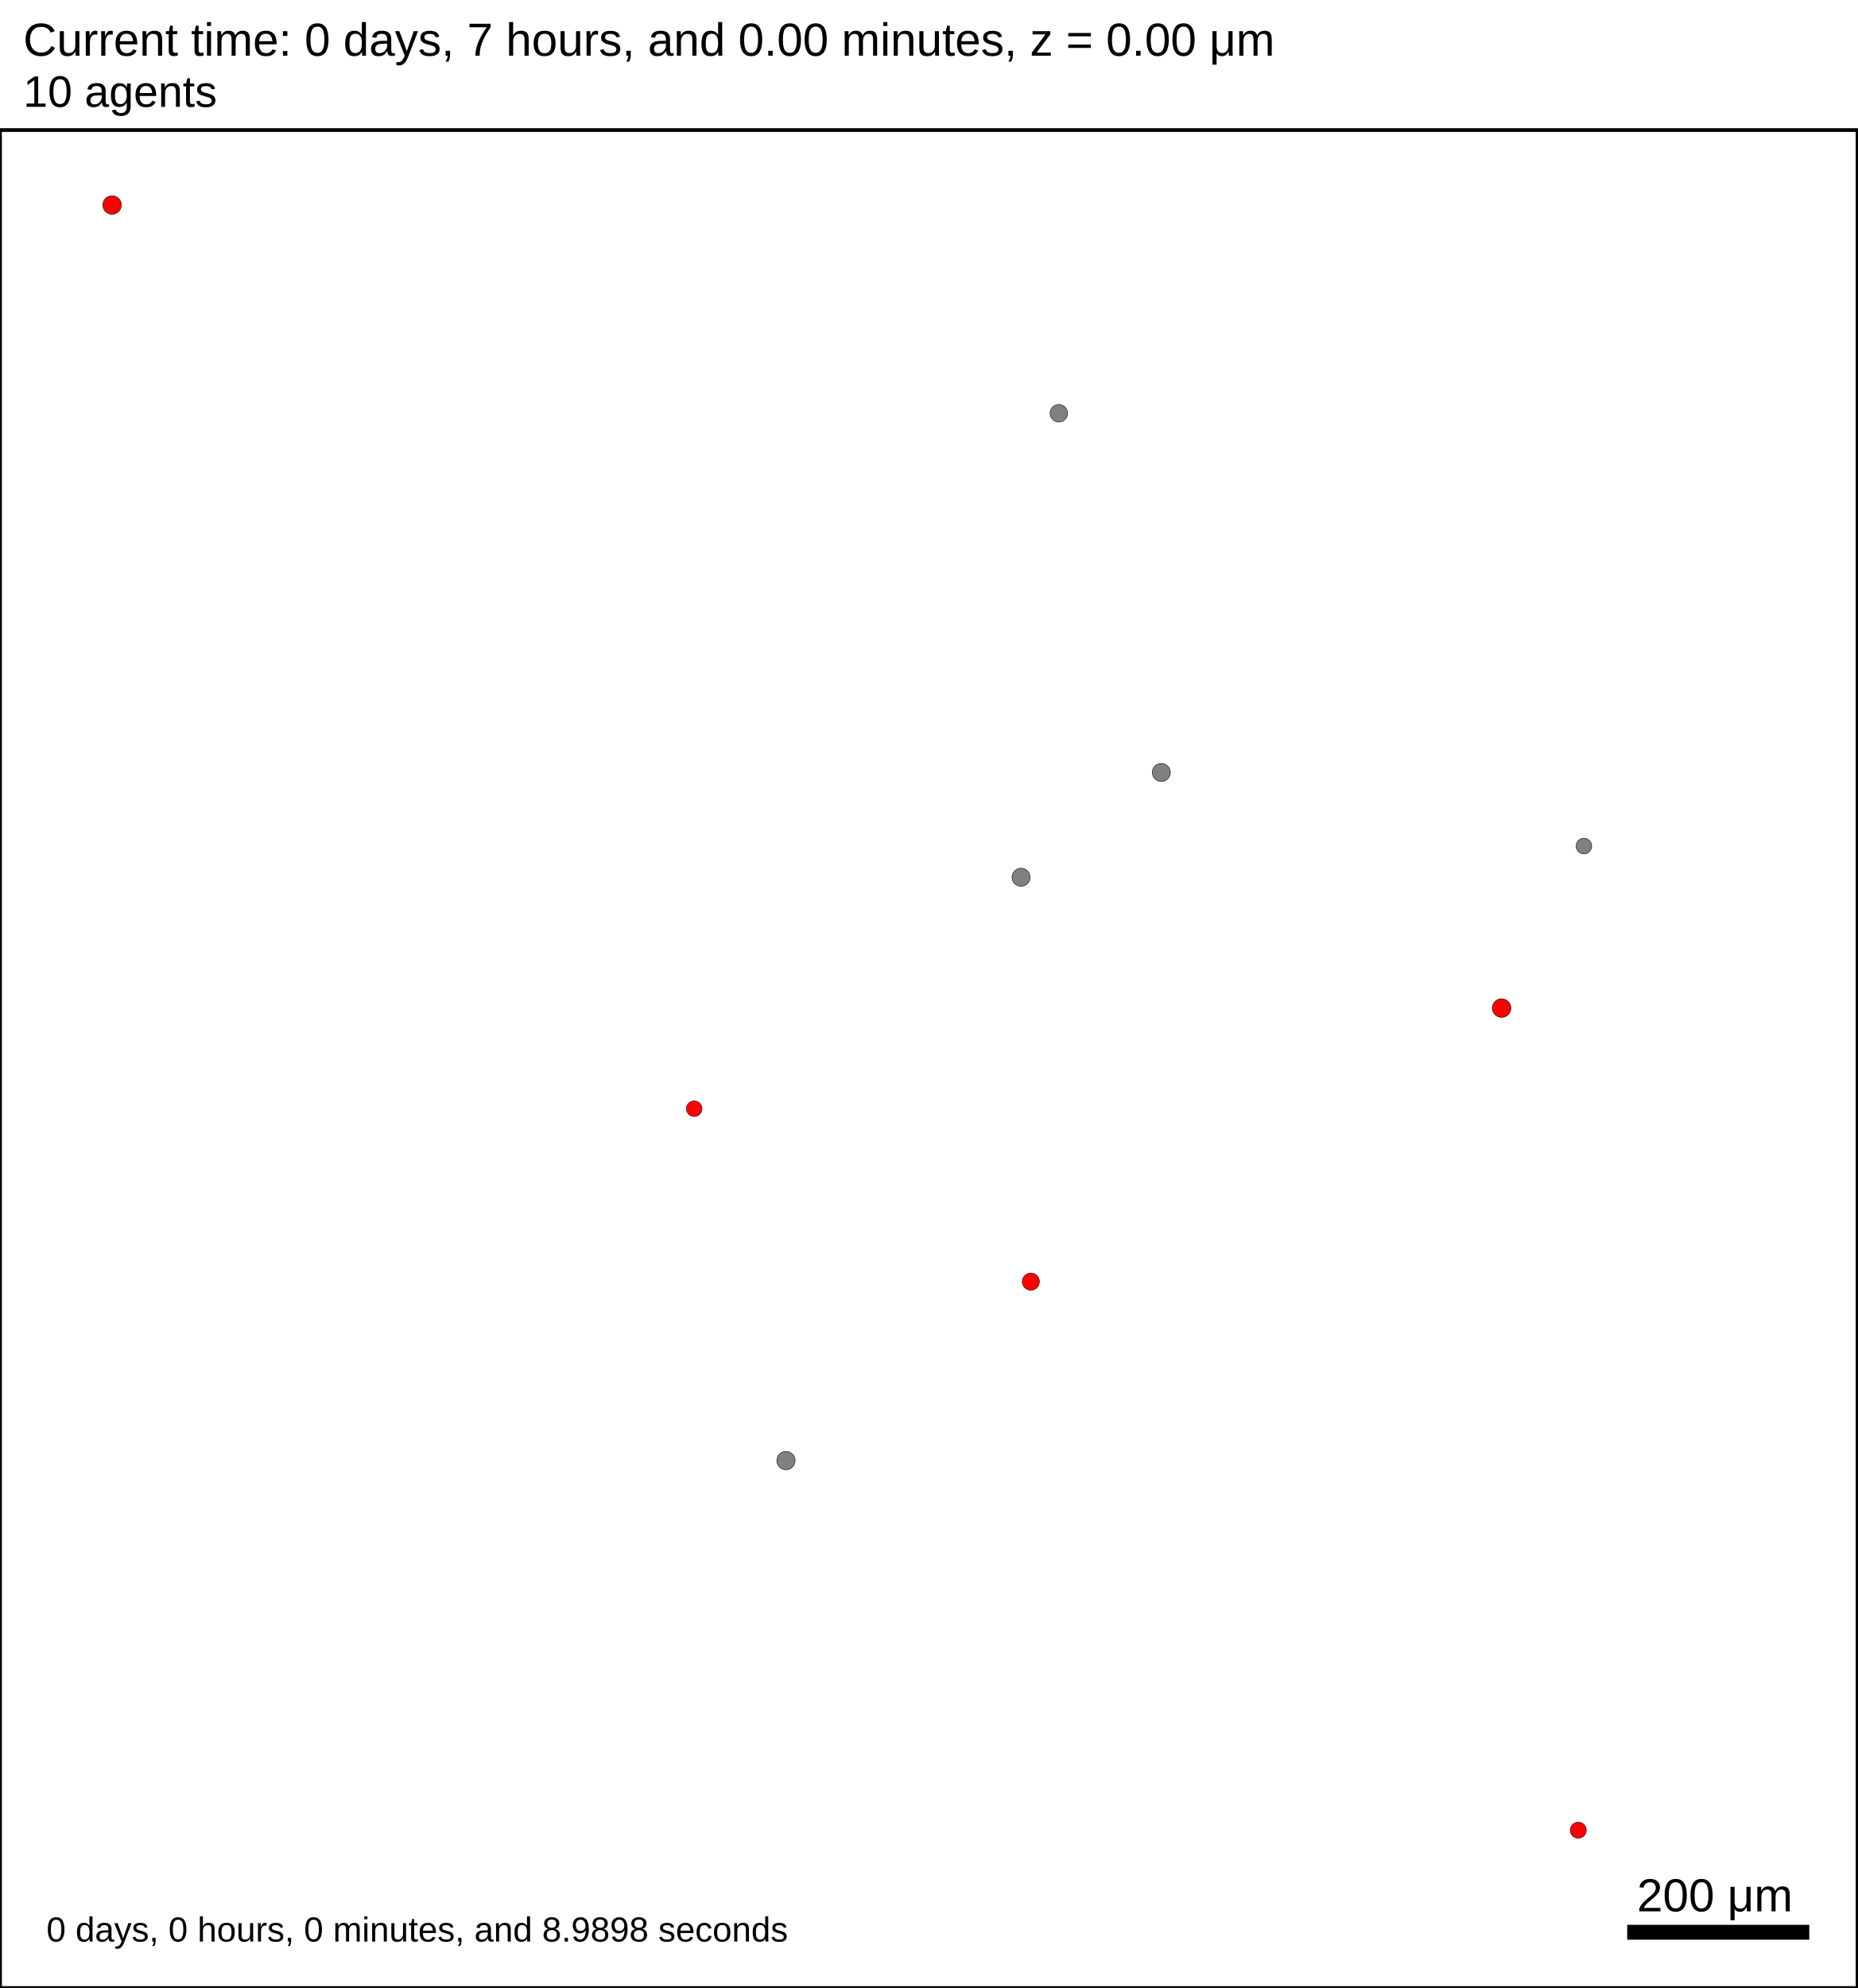
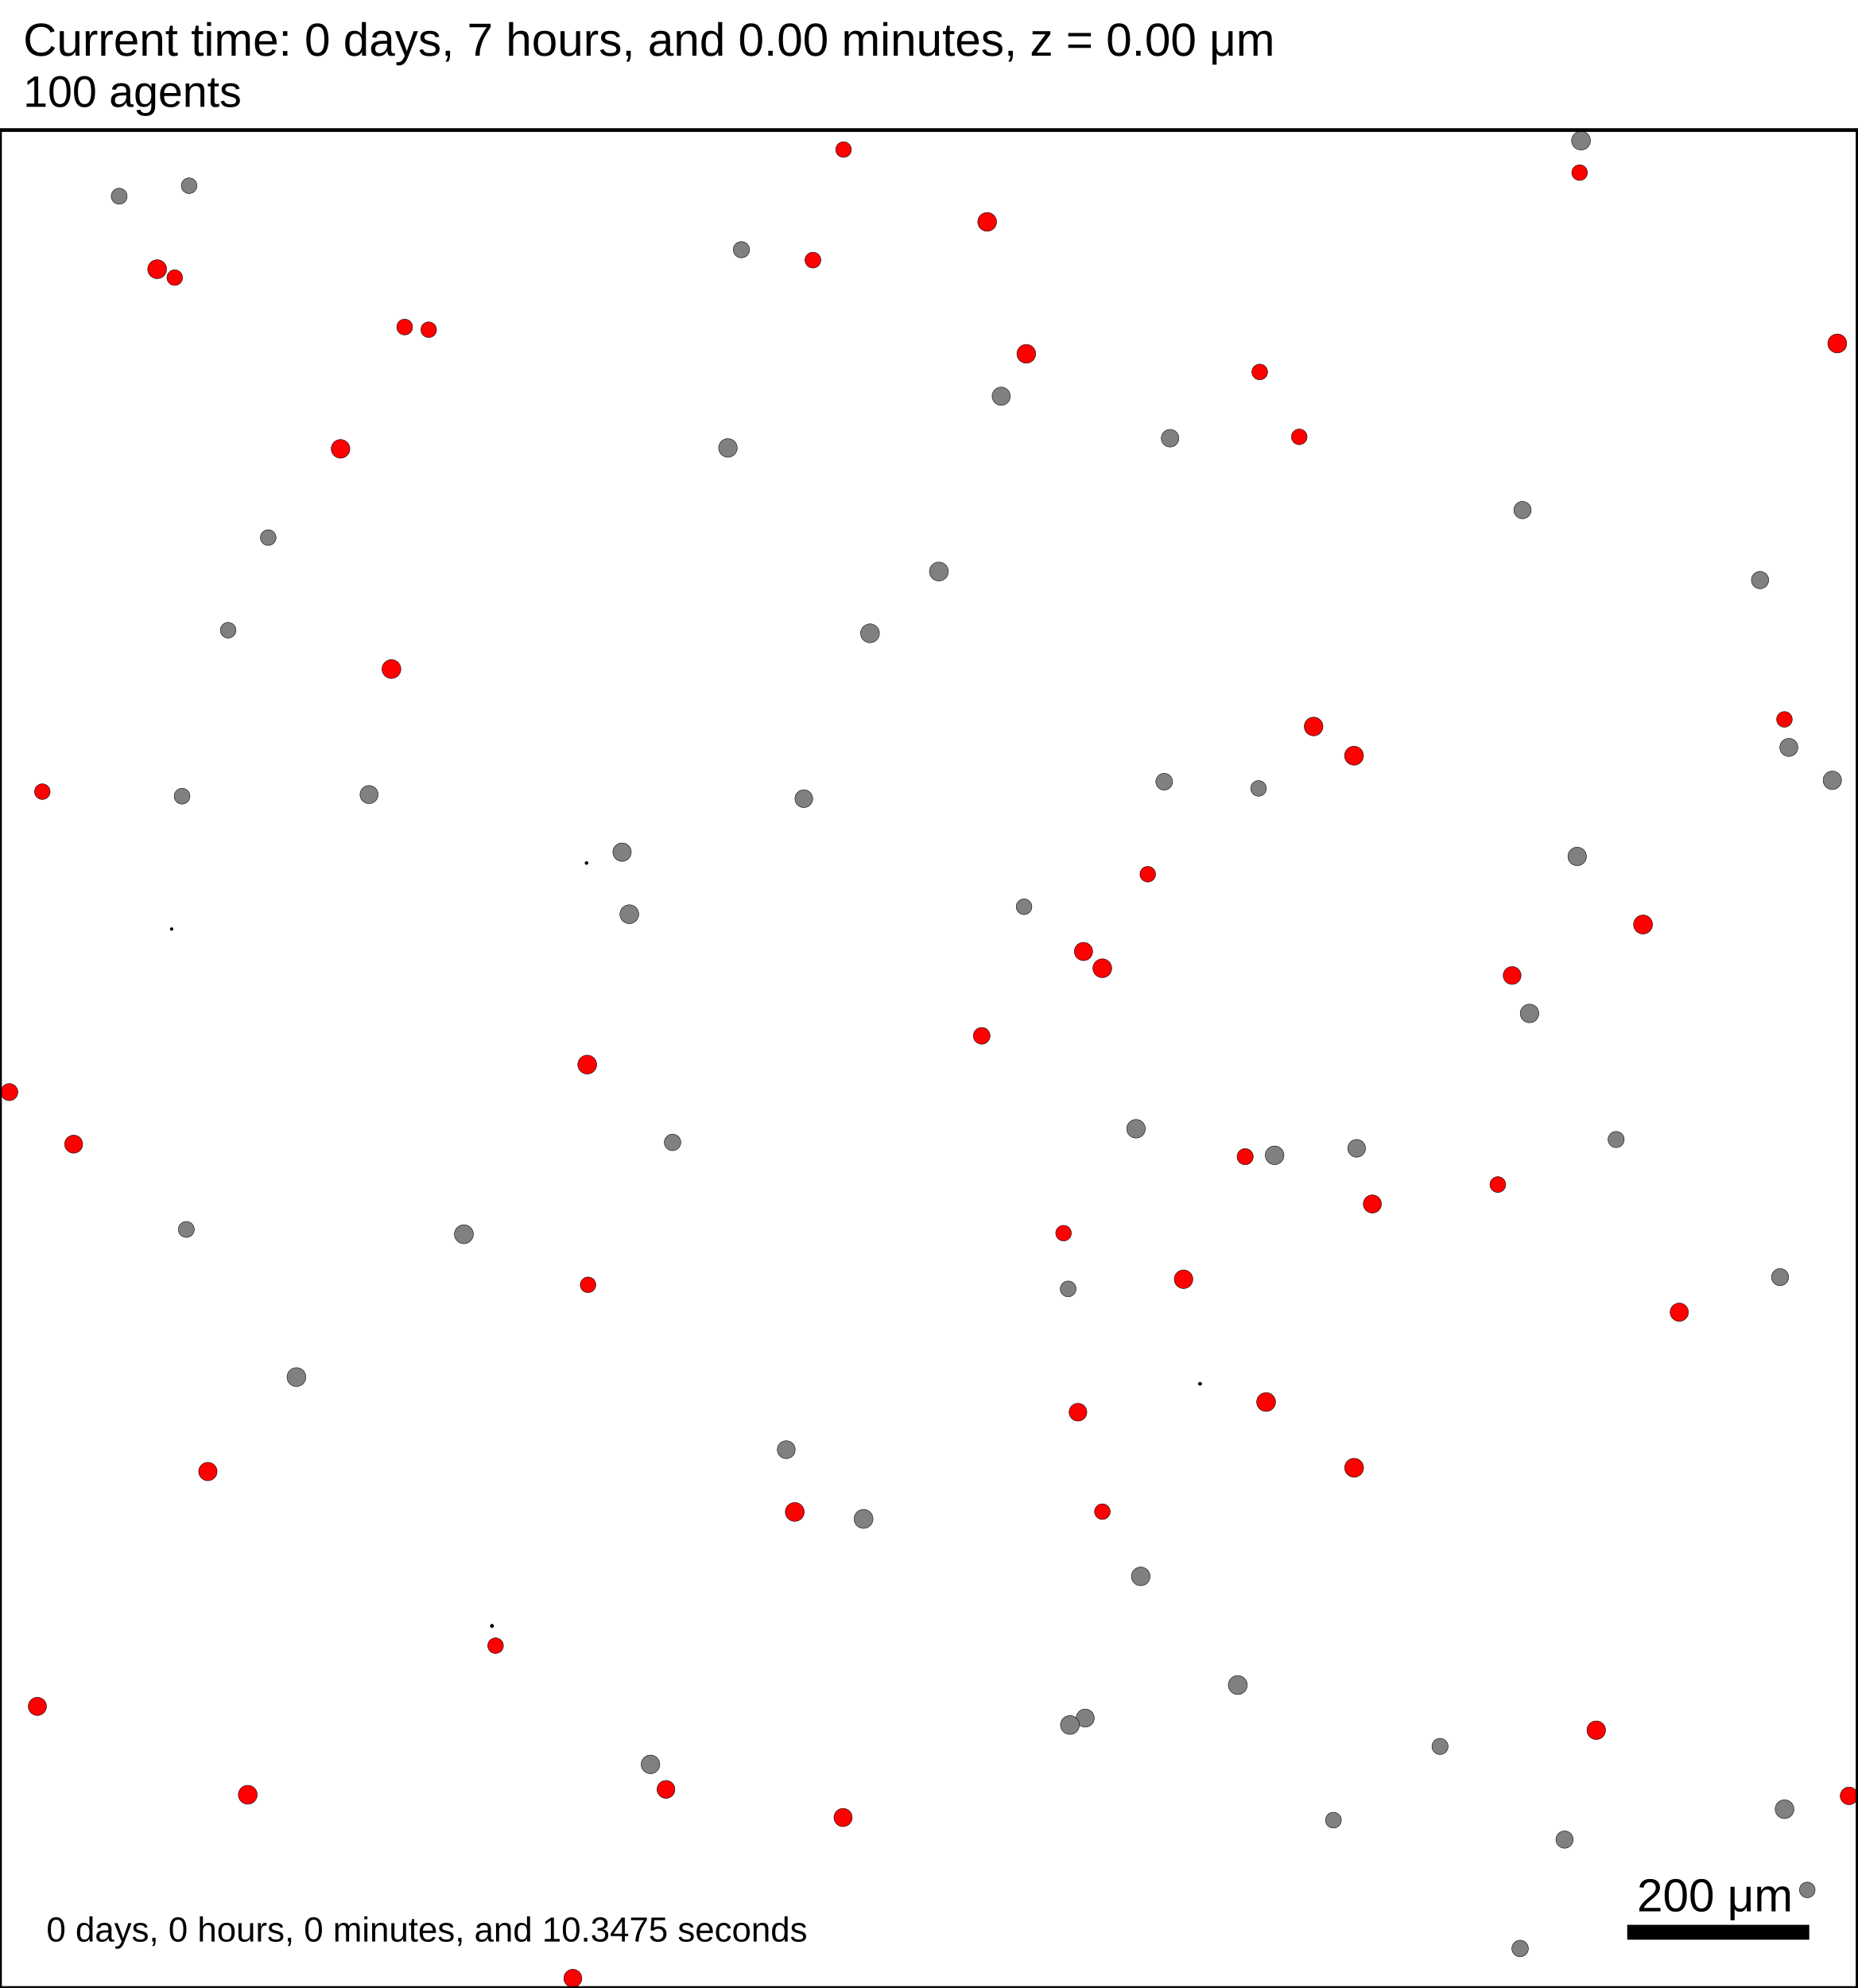
<svg xmlns="http://www.w3.org/2000/svg" version="1.1" width="2000" height="2140" id="svg2">
  <rect x="0" y="0" width="2000" height="2140" stroke-width="4" stroke="white" fill="white" />
  <text x="25" y="60" font-family="Arial" font-size="50" fill="black">
   Current time: 0 days, 7 hours, and 0.00 minutes, z = 0.00 μm
  </text>
  <text x="25" y="115" font-family="Arial" font-size="47.5" fill="black">
-    10 agents
+    100 agents
  </text>
  <g id="tissue" transform="translate(0,2140) scale(1,-1)">
    <g id="ECM">
  </g>
    <g id="cells">
      <g id="cell0">
-         <circle cx="1099.38" cy="1195.66" r="9.752" stroke-width="0.5" stroke="black" fill="grey" />
-         <circle cx="1099.38" cy="1195.66" r="5.923" stroke-width="0.5" stroke="grey" fill="grey" />
+         <circle cx="1102.59" cy="1163.91" r="8.413" stroke-width="0.5" stroke="black" fill="grey" />
+         <circle cx="1102.59" cy="1163.91" r="5.052" stroke-width="0.5" stroke="grey" fill="grey" />
      </g>
      <g id="cell1">
-         <circle cx="1705.36" cy="1229.26" r="8.413" stroke-width="0.5" stroke="black" fill="grey" />
-         <circle cx="1705.36" cy="1229.26" r="5.052" stroke-width="0.5" stroke="grey" fill="grey" />
+         <circle cx="1698.12" cy="1218.1" r="9.964" stroke-width="0.5" stroke="black" fill="grey" />
+         <circle cx="1698.12" cy="1218.1" r="6.045" stroke-width="0.5" stroke="grey" fill="grey" />
      </g>
      <g id="cell2">
-         <circle cx="1140" cy="1695.14" r="9.443" stroke-width="0.5" stroke="black" fill="grey" />
-         <circle cx="1140" cy="1695.14" r="5.74" stroke-width="0.5" stroke="grey" fill="grey" />
+         <circle cx="1077.99" cy="1713.48" r="9.799" stroke-width="0.5" stroke="black" fill="grey" />
+         <circle cx="1077.99" cy="1713.48" r="5.951" stroke-width="0.5" stroke="grey" fill="grey" />
      </g>
      <g id="cell3">
-         <circle cx="1250.39" cy="1308.48" r="9.752" stroke-width="0.5" stroke="black" fill="grey" />
-         <circle cx="1250.39" cy="1308.48" r="5.923" stroke-width="0.5" stroke="grey" fill="grey" />
+         <circle cx="1253.46" cy="1298.51" r="9.008" stroke-width="0.5" stroke="black" fill="grey" />
+         <circle cx="1253.46" cy="1298.51" r="5.468" stroke-width="0.5" stroke="grey" fill="grey" />
      </g>
      <g id="cell4">
-         <circle cx="846.233" cy="567.767" r="9.886" stroke-width="0.5" stroke="black" fill="grey" />
-         <circle cx="846.233" cy="567.767" r="6.001" stroke-width="0.5" stroke="grey" fill="grey" />
+         <circle cx="846.543" cy="579.485" r="9.622" stroke-width="0.5" stroke="black" fill="grey" />
+         <circle cx="846.543" cy="579.485" r="5.847" stroke-width="0.5" stroke="grey" fill="grey" />
      </g>
      <g id="cell5">
-         <circle cx="120.669" cy="1919.31" r="10" stroke-width="0.5" stroke="black" fill="red" />
-         <circle cx="120.669" cy="1919.31" r="6.065" stroke-width="0.5" stroke="red" fill="red" />
+         <circle cx="128.319" cy="1928.77" r="8.579" stroke-width="0.5" stroke="black" fill="grey" />
+         <circle cx="128.319" cy="1928.77" r="5.175" stroke-width="0.5" stroke="grey" fill="grey" />
      </g>
      <g id="cell6">
-         <circle cx="747.417" cy="946.508" r="8.413" stroke-width="0.5" stroke="black" fill="red" />
-         <circle cx="747.417" cy="946.508" r="5.052" stroke-width="0.5" stroke="red" fill="red" />
+         <circle cx="724.133" cy="910.256" r="8.888" stroke-width="0.5" stroke="black" fill="grey" />
+         <circle cx="724.133" cy="910.256" r="5.39" stroke-width="0.5" stroke="grey" fill="grey" />
      </g>
      <g id="cell7">
-         <circle cx="1616.74" cy="1054.85" r="10.034" stroke-width="0.5" stroke="black" fill="red" />
-         <circle cx="1616.74" cy="1054.85" r="6.084" stroke-width="0.5" stroke="red" fill="red" />
+         <circle cx="1646.84" cy="1049.07" r="10" stroke-width="0.5" stroke="black" fill="grey" />
+         <circle cx="1646.84" cy="1049.07" r="6.065" stroke-width="0.5" stroke="grey" fill="grey" />
      </g>
      <g id="cell8">
-         <circle cx="1109.9" cy="760.345" r="9.237" stroke-width="0.5" stroke="black" fill="red" />
-         <circle cx="1109.9" cy="760.345" r="5.613" stroke-width="0.5" stroke="red" fill="red" />
+         <circle cx="1150.08" cy="752.562" r="8.483" stroke-width="0.5" stroke="black" fill="grey" />
+         <circle cx="1150.08" cy="752.562" r="5.103" stroke-width="0.5" stroke="grey" fill="grey" />
      </g>
      <g id="cell9">
-         <circle cx="1699.31" cy="169.882" r="8.651" stroke-width="0.5" stroke="black" fill="red" />
-         <circle cx="1699.31" cy="169.882" r="5.227" stroke-width="0.5" stroke="red" fill="red" />
+         <circle cx="1684.53" cy="159.764" r="9.273" stroke-width="0.5" stroke="black" fill="grey" />
+         <circle cx="1684.53" cy="159.764" r="5.636" stroke-width="0.5" stroke="grey" fill="grey" />
+       </g>
+       <g id="cell10">
+         <circle cx="196.03" cy="1282.92" r="8.483" stroke-width="0.5" stroke="black" fill="grey" />
+         <circle cx="196.03" cy="1282.92" r="5.103" stroke-width="0.5" stroke="grey" fill="grey" />
+       </g>
+       <g id="cell11">
+         <circle cx="783.734" cy="1657.81" r="10" stroke-width="0.5" stroke="black" fill="grey" />
+         <circle cx="783.734" cy="1657.81" r="6.065" stroke-width="0.5" stroke="grey" fill="grey" />
+       </g>
+       <g id="cell12">
+         <circle cx="1550.46" cy="260.035" r="8.689" stroke-width="0.5" stroke="black" fill="grey" />
+         <circle cx="1550.46" cy="260.035" r="5.254" stroke-width="0.5" stroke="grey" fill="grey" />
+       </g>
+       <g id="cell13">
+         <circle cx="1702.27" cy="1988.64" r="10.151" stroke-width="0.5" stroke="black" fill="grey" />
+         <circle cx="1702.27" cy="1988.64" r="6.148" stroke-width="0.5" stroke="grey" fill="grey" />
+       </g>
+       <g id="cell14">
+         <circle cx="1639.24" cy="1590.95" r="9.308" stroke-width="0.5" stroke="black" fill="grey" />
+         <circle cx="1639.24" cy="1590.95" r="5.657" stroke-width="0.5" stroke="grey" fill="grey" />
+       </g>
+       <g id="cell15">
+         <circle cx="1010.88" cy="1524.78" r="10.163" stroke-width="0.5" stroke="black" fill="grey" />
+         <circle cx="1010.88" cy="1524.78" r="6.155" stroke-width="0.5" stroke="grey" fill="grey" />
+       </g>
+       <g id="cell16">
+         <circle cx="245.63" cy="1461.58" r="8.413" stroke-width="0.5" stroke="black" fill="grey" />
+         <circle cx="245.63" cy="1461.58" r="5.052" stroke-width="0.5" stroke="grey" fill="grey" />
+       </g>
+       <g id="cell17">
+         <circle cx="1168.43" cy="290.557" r="9.727" stroke-width="0.5" stroke="black" fill="grey" />
+         <circle cx="1168.43" cy="290.557" r="5.909" stroke-width="0.5" stroke="grey" fill="grey" />
+       </g>
+       <g id="cell18">
+         <circle cx="1895" cy="1515.58" r="9.308" stroke-width="0.5" stroke="black" fill="grey" />
+         <circle cx="1895" cy="1515.58" r="5.657" stroke-width="0.5" stroke="grey" fill="grey" />
+       </g>
+       <g id="cell19">
+         <circle cx="200.605" cy="816.551" r="8.579" stroke-width="0.5" stroke="black" fill="grey" />
+         <circle cx="200.605" cy="816.551" r="5.175" stroke-width="0.5" stroke="grey" fill="grey" />
+       </g>
+       <g id="cell20">
+         <circle cx="529.729" cy="389.762" r="1.719" stroke-width="0.5" stroke="black" fill="grey" />
+         <circle cx="529.729" cy="389.762" r="1.682" stroke-width="0.5" stroke="black" fill="black" />
+       </g>
+       <g id="cell21">
+         <circle cx="1460.67" cy="903.862" r="9.536" stroke-width="0.5" stroke="black" fill="grey" />
+         <circle cx="1460.67" cy="903.862" r="5.796" stroke-width="0.5" stroke="grey" fill="grey" />
+       </g>
+       <g id="cell22">
+         <circle cx="1151.97" cy="283.122" r="10.151" stroke-width="0.5" stroke="black" fill="grey" />
+         <circle cx="1151.97" cy="283.122" r="6.148" stroke-width="0.5" stroke="grey" fill="grey" />
+       </g>
+       <g id="cell23">
+         <circle cx="669.762" cy="1222.69" r="9.907" stroke-width="0.5" stroke="black" fill="grey" />
+         <circle cx="669.762" cy="1222.69" r="6.012" stroke-width="0.5" stroke="grey" fill="grey" />
+       </g>
+       <g id="cell24">
+         <circle cx="1228.2" cy="443.081" r="10.034" stroke-width="0.5" stroke="black" fill="grey" />
+         <circle cx="1228.2" cy="443.081" r="6.084" stroke-width="0.5" stroke="grey" fill="grey" />
+       </g>
+       <g id="cell25">
+         <circle cx="798.241" cy="1871.21" r="8.728" stroke-width="0.5" stroke="black" fill="grey" />
+         <circle cx="798.241" cy="1871.21" r="5.281" stroke-width="0.5" stroke="grey" fill="grey" />
+       </g>
+       <g id="cell26">
+         <circle cx="1372.34" cy="896.367" r="10.065" stroke-width="0.5" stroke="black" fill="grey" />
+         <circle cx="1372.34" cy="896.367" r="6.101" stroke-width="0.5" stroke="grey" fill="grey" />
+       </g>
+       <g id="cell27">
+         <circle cx="1223.14" cy="924.931" r="10.017" stroke-width="0.5" stroke="black" fill="grey" />
+         <circle cx="1223.14" cy="924.931" r="6.075" stroke-width="0.5" stroke="grey" fill="grey" />
+       </g>
+       <g id="cell28">
+         <circle cx="1435.68" cy="180.669" r="8.513" stroke-width="0.5" stroke="black" fill="grey" />
+         <circle cx="1435.68" cy="180.669" r="5.126" stroke-width="0.5" stroke="grey" fill="grey" />
+       </g>
+       <g id="cell29">
+         <circle cx="1926.03" cy="1335.45" r="9.727" stroke-width="0.5" stroke="black" fill="grey" />
+         <circle cx="1926.03" cy="1335.45" r="5.909" stroke-width="0.5" stroke="grey" fill="grey" />
+       </g>
+       <g id="cell30">
+         <circle cx="1332.71" cy="326.133" r="10.211" stroke-width="0.5" stroke="black" fill="grey" />
+         <circle cx="1332.71" cy="326.133" r="6.18" stroke-width="0.5" stroke="grey" fill="grey" />
+       </g>
+       <g id="cell31">
+         <circle cx="700.358" cy="240.733" r="10.017" stroke-width="0.5" stroke="black" fill="grey" />
+         <circle cx="700.358" cy="240.733" r="6.075" stroke-width="0.5" stroke="grey" fill="grey" />
+       </g>
+       <g id="cell32">
+         <circle cx="631.476" cy="1210.96" r="1.509" stroke-width="0.5" stroke="black" fill="grey" />
+         <circle cx="631.476" cy="1210.96" r="1.488" stroke-width="0.5" stroke="black" fill="black" />
+       </g>
+       <g id="cell33">
+         <circle cx="677.592" cy="1155.89" r="10.137" stroke-width="0.5" stroke="black" fill="grey" />
+         <circle cx="677.592" cy="1155.89" r="6.141" stroke-width="0.5" stroke="grey" fill="grey" />
+       </g>
+       <g id="cell34">
+         <circle cx="865.457" cy="1280.26" r="9.565" stroke-width="0.5" stroke="black" fill="grey" />
+         <circle cx="865.457" cy="1280.26" r="5.813" stroke-width="0.5" stroke="grey" fill="grey" />
+       </g>
+       <g id="cell35">
+         <circle cx="1921.39" cy="192.493" r="10.11" stroke-width="0.5" stroke="black" fill="grey" />
+         <circle cx="1921.39" cy="192.493" r="6.126" stroke-width="0.5" stroke="grey" fill="grey" />
+       </g>
+       <g id="cell36">
+         <circle cx="397.356" cy="1284.69" r="9.727" stroke-width="0.5" stroke="black" fill="grey" />
+         <circle cx="397.356" cy="1284.69" r="5.909" stroke-width="0.5" stroke="grey" fill="grey" />
+       </g>
+       <g id="cell37">
+         <circle cx="1972.83" cy="1300.04" r="9.907" stroke-width="0.5" stroke="black" fill="grey" />
+         <circle cx="1972.83" cy="1300.04" r="6.012" stroke-width="0.5" stroke="grey" fill="grey" />
+       </g>
+       <g id="cell38">
+         <circle cx="499.451" cy="811.375" r="10.188" stroke-width="0.5" stroke="black" fill="grey" />
+         <circle cx="499.451" cy="811.375" r="6.168" stroke-width="0.5" stroke="grey" fill="grey" />
+       </g>
+       <g id="cell39">
+         <circle cx="929.765" cy="504.968" r="10.2" stroke-width="0.5" stroke="black" fill="grey" />
+         <circle cx="929.765" cy="504.968" r="6.174" stroke-width="0.5" stroke="grey" fill="grey" />
+       </g>
+       <g id="cell40">
+         <circle cx="319.18" cy="657.615" r="10.163" stroke-width="0.5" stroke="black" fill="grey" />
+         <circle cx="319.18" cy="657.615" r="6.155" stroke-width="0.5" stroke="grey" fill="grey" />
+       </g>
+       <g id="cell41">
+         <circle cx="1355.05" cy="1291.34" r="8.413" stroke-width="0.5" stroke="black" fill="grey" />
+         <circle cx="1355.05" cy="1291.34" r="5.052" stroke-width="0.5" stroke="grey" fill="grey" />
+       </g>
+       <g id="cell42">
+         <circle cx="288.802" cy="1561.3" r="8.413" stroke-width="0.5" stroke="black" fill="grey" />
+         <circle cx="288.802" cy="1561.3" r="5.052" stroke-width="0.5" stroke="grey" fill="grey" />
+       </g>
+       <g id="cell43">
+         <circle cx="1916.57" cy="765.222" r="9.2" stroke-width="0.5" stroke="black" fill="grey" />
+         <circle cx="1916.57" cy="765.222" r="5.59" stroke-width="0.5" stroke="grey" fill="grey" />
+       </g>
+       <g id="cell44">
+         <circle cx="1636.68" cy="42.499" r="8.888" stroke-width="0.5" stroke="black" fill="grey" />
+         <circle cx="1636.68" cy="42.499" r="5.39" stroke-width="0.5" stroke="grey" fill="grey" />
+       </g>
+       <g id="cell45">
+         <circle cx="1259.8" cy="1668.27" r="9.474" stroke-width="0.5" stroke="black" fill="grey" />
+         <circle cx="1259.8" cy="1668.27" r="5.759" stroke-width="0.5" stroke="grey" fill="grey" />
+       </g>
+       <g id="cell46">
+         <circle cx="203.613" cy="1940.08" r="8.413" stroke-width="0.5" stroke="black" fill="grey" />
+         <circle cx="203.613" cy="1940.08" r="5.052" stroke-width="0.5" stroke="grey" fill="grey" />
+       </g>
+       <g id="cell47">
+         <circle cx="1740.06" cy="913.362" r="8.689" stroke-width="0.5" stroke="black" fill="grey" />
+         <circle cx="1740.06" cy="913.362" r="5.254" stroke-width="0.5" stroke="grey" fill="grey" />
+       </g>
+       <g id="cell48">
+         <circle cx="1945.86" cy="105.58" r="8.413" stroke-width="0.5" stroke="black" fill="grey" />
+         <circle cx="1945.86" cy="105.58" r="5.052" stroke-width="0.5" stroke="grey" fill="grey" />
+       </g>
+       <g id="cell49">
+         <circle cx="936.718" cy="1458.25" r="10.124" stroke-width="0.5" stroke="black" fill="grey" />
+         <circle cx="936.718" cy="1458.25" r="6.133" stroke-width="0.5" stroke="grey" fill="grey" />
+       </g>
+       <g id="cell50">
+         <circle cx="79.311" cy="908.376" r="9.727" stroke-width="0.5" stroke="black" fill="red" />
+         <circle cx="79.311" cy="908.376" r="5.909" stroke-width="0.5" stroke="red" fill="red" />
+       </g>
+       <g id="cell51">
+         <circle cx="1990.84" cy="206.818" r="9.505" stroke-width="0.5" stroke="black" fill="red" />
+         <circle cx="1990.84" cy="206.818" r="5.777" stroke-width="0.5" stroke="red" fill="red" />
+       </g>
+       <g id="cell52">
+         <circle cx="632.259" cy="994.006" r="10.163" stroke-width="0.5" stroke="black" fill="red" />
+         <circle cx="632.259" cy="994.006" r="6.155" stroke-width="0.5" stroke="red" fill="red" />
+       </g>
+       <g id="cell53">
+         <circle cx="1363.19" cy="630.771" r="10.176" stroke-width="0.5" stroke="black" fill="red" />
+         <circle cx="1363.19" cy="630.771" r="6.162" stroke-width="0.5" stroke="red" fill="red" />
+       </g>
+       <g id="cell54">
+         <circle cx="875.265" cy="1860.01" r="8.545" stroke-width="0.5" stroke="black" fill="red" />
+         <circle cx="875.265" cy="1860.01" r="5.149" stroke-width="0.5" stroke="red" fill="red" />
+       </g>
+       <g id="cell55">
+         <circle cx="421.457" cy="1419.8" r="10.163" stroke-width="0.5" stroke="black" fill="red" />
+         <circle cx="421.457" cy="1419.8" r="6.155" stroke-width="0.5" stroke="red" fill="red" />
+       </g>
+       <g id="cell56">
+         <circle cx="1105" cy="1759.13" r="10.124" stroke-width="0.5" stroke="black" fill="red" />
+         <circle cx="1105" cy="1759.13" r="6.133" stroke-width="0.5" stroke="red" fill="red" />
+       </g>
+       <g id="cell57">
+         <circle cx="1056.99" cy="1024.97" r="9.008" stroke-width="0.5" stroke="black" fill="red" />
+         <circle cx="1056.99" cy="1024.97" r="5.468" stroke-width="0.5" stroke="red" fill="red" />
+       </g>
+       <g id="cell58">
+         <circle cx="188.135" cy="1841.15" r="8.413" stroke-width="0.5" stroke="black" fill="red" />
+         <circle cx="188.135" cy="1841.15" r="5.052" stroke-width="0.5" stroke="red" fill="red" />
+       </g>
+       <g id="cell59">
+         <circle cx="169.223" cy="1850.22" r="10.176" stroke-width="0.5" stroke="black" fill="red" />
+         <circle cx="169.223" cy="1850.22" r="6.162" stroke-width="0.5" stroke="red" fill="red" />
+       </g>
+       <g id="cell60">
+         <circle cx="616.768" cy="10.443" r="9.702" stroke-width="0.5" stroke="black" fill="red" />
+         <circle cx="616.768" cy="10.443" r="5.894" stroke-width="0.5" stroke="red" fill="red" />
+       </g>
+       <g id="cell61">
+         <circle cx="1718.65" cy="277.487" r="10.017" stroke-width="0.5" stroke="black" fill="red" />
+         <circle cx="1718.65" cy="277.487" r="6.075" stroke-width="0.5" stroke="red" fill="red" />
+       </g>
+       <g id="cell62">
+         <circle cx="1398.89" cy="1669.73" r="8.413" stroke-width="0.5" stroke="black" fill="red" />
+         <circle cx="1398.89" cy="1669.73" r="5.052" stroke-width="0.5" stroke="red" fill="red" />
+       </g>
+       <g id="cell63">
+         <circle cx="533.587" cy="368.487" r="8.413" stroke-width="0.5" stroke="black" fill="red" />
+         <circle cx="533.587" cy="368.487" r="5.052" stroke-width="0.5" stroke="red" fill="red" />
+       </g>
+       <g id="cell64">
+         <circle cx="1166.58" cy="1115.78" r="9.844" stroke-width="0.5" stroke="black" fill="red" />
+         <circle cx="1166.58" cy="1115.78" r="5.977" stroke-width="0.5" stroke="red" fill="red" />
+       </g>
+       <g id="cell65">
+         <circle cx="366.685" cy="1656.84" r="10.05" stroke-width="0.5" stroke="black" fill="red" />
+         <circle cx="366.685" cy="1656.84" r="6.093" stroke-width="0.5" stroke="red" fill="red" />
+       </g>
+       <g id="cell66">
+         <circle cx="40.251" cy="303.15" r="9.799" stroke-width="0.5" stroke="black" fill="red" />
+         <circle cx="40.251" cy="303.15" r="5.951" stroke-width="0.5" stroke="red" fill="red" />
+       </g>
+       <g id="cell67">
+         <circle cx="1186.89" cy="512.783" r="8.413" stroke-width="0.5" stroke="black" fill="red" />
+         <circle cx="1186.89" cy="512.783" r="5.052" stroke-width="0.5" stroke="red" fill="red" />
+       </g>
+       <g id="cell68">
+         <circle cx="1457.94" cy="560.023" r="10.2" stroke-width="0.5" stroke="black" fill="red" />
+         <circle cx="1457.94" cy="560.023" r="6.174" stroke-width="0.5" stroke="red" fill="red" />
+       </g>
+       <g id="cell69">
+         <circle cx="855.723" cy="512.454" r="10.176" stroke-width="0.5" stroke="black" fill="red" />
+         <circle cx="855.723" cy="512.454" r="6.162" stroke-width="0.5" stroke="red" fill="red" />
+       </g>
+       <g id="cell70">
+         <circle cx="1145.1" cy="812.575" r="8.413" stroke-width="0.5" stroke="black" fill="red" />
+         <circle cx="1145.1" cy="812.575" r="5.052" stroke-width="0.5" stroke="red" fill="red" />
+       </g>
+       <g id="cell71">
+         <circle cx="1769.03" cy="1144.79" r="10.222" stroke-width="0.5" stroke="black" fill="red" />
+         <circle cx="1769.03" cy="1144.79" r="6.186" stroke-width="0.5" stroke="red" fill="red" />
+       </g>
+       <g id="cell72">
+         <circle cx="461.585" cy="1785.07" r="8.413" stroke-width="0.5" stroke="black" fill="red" />
+         <circle cx="461.585" cy="1785.07" r="5.052" stroke-width="0.5" stroke="red" fill="red" />
+       </g>
+       <g id="cell73">
+         <circle cx="1340.63" cy="894.896" r="8.689" stroke-width="0.5" stroke="black" fill="red" />
+         <circle cx="1340.63" cy="894.896" r="5.254" stroke-width="0.5" stroke="red" fill="red" />
+       </g>
+       <g id="cell74">
+         <circle cx="1700.73" cy="1954.17" r="8.413" stroke-width="0.5" stroke="black" fill="red" />
+         <circle cx="1700.73" cy="1954.17" r="5.052" stroke-width="0.5" stroke="red" fill="red" />
+       </g>
+       <g id="cell75">
+         <circle cx="223.814" cy="555.972" r="9.907" stroke-width="0.5" stroke="black" fill="red" />
+         <circle cx="223.814" cy="555.972" r="6.012" stroke-width="0.5" stroke="red" fill="red" />
+       </g>
+       <g id="cell76">
+         <circle cx="1612.69" cy="864.875" r="8.513" stroke-width="0.5" stroke="black" fill="red" />
+         <circle cx="1612.69" cy="864.875" r="5.126" stroke-width="0.5" stroke="red" fill="red" />
+       </g>
+       <g id="cell77">
+         <circle cx="1356.32" cy="1739.59" r="8.456" stroke-width="0.5" stroke="black" fill="red" />
+         <circle cx="1356.32" cy="1739.59" r="5.083" stroke-width="0.5" stroke="red" fill="red" />
+       </g>
+       <g id="cell78">
+         <circle cx="1160.65" cy="619.838" r="9.565" stroke-width="0.5" stroke="black" fill="red" />
+         <circle cx="1160.65" cy="619.838" r="5.813" stroke-width="0.5" stroke="red" fill="red" />
+       </g>
+       <g id="cell79">
+         <circle cx="1921.27" cy="1365.63" r="8.413" stroke-width="0.5" stroke="black" fill="red" />
+         <circle cx="1921.27" cy="1365.63" r="5.052" stroke-width="0.5" stroke="red" fill="red" />
+       </g>
+       <g id="cell80">
+         <circle cx="1457.85" cy="1326.53" r="10.211" stroke-width="0.5" stroke="black" fill="red" />
+         <circle cx="1457.85" cy="1326.53" r="6.18" stroke-width="0.5" stroke="red" fill="red" />
+       </g>
+       <g id="cell81">
+         <circle cx="1062.87" cy="1901.15" r="10.137" stroke-width="0.5" stroke="black" fill="red" />
+         <circle cx="1062.87" cy="1901.15" r="6.141" stroke-width="0.5" stroke="red" fill="red" />
+       </g>
+       <g id="cell82">
+         <circle cx="1274.29" cy="762.95" r="10.017" stroke-width="0.5" stroke="black" fill="red" />
+         <circle cx="1274.29" cy="762.95" r="6.075" stroke-width="0.5" stroke="red" fill="red" />
+       </g>
+       <g id="cell83">
+         <circle cx="1235.8" cy="1198.95" r="8.413" stroke-width="0.5" stroke="black" fill="red" />
+         <circle cx="1235.8" cy="1198.95" r="5.052" stroke-width="0.5" stroke="red" fill="red" />
+       </g>
+       <g id="cell84">
+         <circle cx="10.034" cy="964.395" r="9.2" stroke-width="0.5" stroke="black" fill="red" />
+         <circle cx="10.034" cy="964.395" r="5.59" stroke-width="0.5" stroke="red" fill="red" />
+       </g>
+       <g id="cell85">
+         <circle cx="1414.33" cy="1357.95" r="10.081" stroke-width="0.5" stroke="black" fill="red" />
+         <circle cx="1414.33" cy="1357.95" r="6.11" stroke-width="0.5" stroke="red" fill="red" />
+       </g>
+       <g id="cell86">
+         <circle cx="633.133" cy="756.925" r="8.413" stroke-width="0.5" stroke="black" fill="red" />
+         <circle cx="633.133" cy="756.925" r="5.052" stroke-width="0.5" stroke="red" fill="red" />
+       </g>
+       <g id="cell87">
+         <circle cx="1477.6" cy="843.955" r="9.776" stroke-width="0.5" stroke="black" fill="red" />
+         <circle cx="1477.6" cy="843.955" r="5.937" stroke-width="0.5" stroke="red" fill="red" />
+       </g>
+       <g id="cell88">
+         <circle cx="266.781" cy="208.035" r="10.176" stroke-width="0.5" stroke="black" fill="red" />
+         <circle cx="266.781" cy="208.035" r="6.162" stroke-width="0.5" stroke="red" fill="red" />
+       </g>
+       <g id="cell89">
+         <circle cx="184.748" cy="1139.93" r="1.416" stroke-width="0.5" stroke="black" fill="red" />
+         <circle cx="184.748" cy="1139.93" r="1.402" stroke-width="0.5" stroke="black" fill="black" />
+       </g>
+       <g id="cell90">
+         <circle cx="1186.83" cy="1097.72" r="10.137" stroke-width="0.5" stroke="black" fill="red" />
+         <circle cx="1186.83" cy="1097.72" r="6.141" stroke-width="0.5" stroke="red" fill="red" />
+       </g>
+       <g id="cell91">
+         <circle cx="45.579" cy="1287.83" r="8.413" stroke-width="0.5" stroke="black" fill="red" />
+         <circle cx="45.579" cy="1287.83" r="5.052" stroke-width="0.5" stroke="red" fill="red" />
+       </g>
+       <g id="cell92">
+         <circle cx="1292.04" cy="650.431" r="1.674" stroke-width="0.5" stroke="black" fill="red" />
+         <circle cx="1292.04" cy="650.431" r="1.643" stroke-width="0.5" stroke="black" fill="black" />
+       </g>
+       <g id="cell93">
+         <circle cx="435.694" cy="1787.95" r="8.513" stroke-width="0.5" stroke="black" fill="red" />
+         <circle cx="435.694" cy="1787.95" r="5.126" stroke-width="0.5" stroke="red" fill="red" />
+       </g>
+       <g id="cell94">
+         <circle cx="717.06" cy="213.778" r="9.622" stroke-width="0.5" stroke="black" fill="red" />
+         <circle cx="717.06" cy="213.778" r="5.847" stroke-width="0.5" stroke="red" fill="red" />
+       </g>
+       <g id="cell95">
+         <circle cx="1978.16" cy="1770.31" r="10.2" stroke-width="0.5" stroke="black" fill="red" />
+         <circle cx="1978.16" cy="1770.31" r="6.174" stroke-width="0.5" stroke="red" fill="red" />
+       </g>
+       <g id="cell96">
+         <circle cx="1628.07" cy="1089.93" r="9.622" stroke-width="0.5" stroke="black" fill="red" />
+         <circle cx="1628.07" cy="1089.93" r="5.847" stroke-width="0.5" stroke="red" fill="red" />
+       </g>
+       <g id="cell97">
+         <circle cx="907.722" cy="183.528" r="9.822" stroke-width="0.5" stroke="black" fill="red" />
+         <circle cx="907.722" cy="183.528" r="5.964" stroke-width="0.5" stroke="red" fill="red" />
+       </g>
+       <g id="cell98">
+         <circle cx="1808.04" cy="727.465" r="9.844" stroke-width="0.5" stroke="black" fill="red" />
+         <circle cx="1808.04" cy="727.465" r="5.977" stroke-width="0.5" stroke="red" fill="red" />
+       </g>
+       <g id="cell99">
+         <circle cx="908.234" cy="1978.99" r="8.413" stroke-width="0.5" stroke="black" fill="red" />
+         <circle cx="908.234" cy="1978.99" r="5.052" stroke-width="0.5" stroke="red" fill="red" />
      </g>
    </g>
  </g>
  <rect x="1750" y="2070" width="200" height="20" stroke-width="4" stroke="rgb(255,255,255)" fill="rgb(0,0,0)" />
  <text x="1762.5" y="2057.5" font-family="Arial" font-size="50" fill="black">
   200 μm
  </text>
  <text x="50" y="2090" font-family="Arial" font-size="37.5" fill="black">
-    0 days, 0 hours, 0 minutes, and 8.9898 seconds
+    0 days, 0 hours, 0 minutes, and 10.3475 seconds
  </text>
  <rect x="0" y="140" width="2000" height="2000" stroke-width="4" stroke="rgb(0,0,0)" fill="none" />
</svg>
